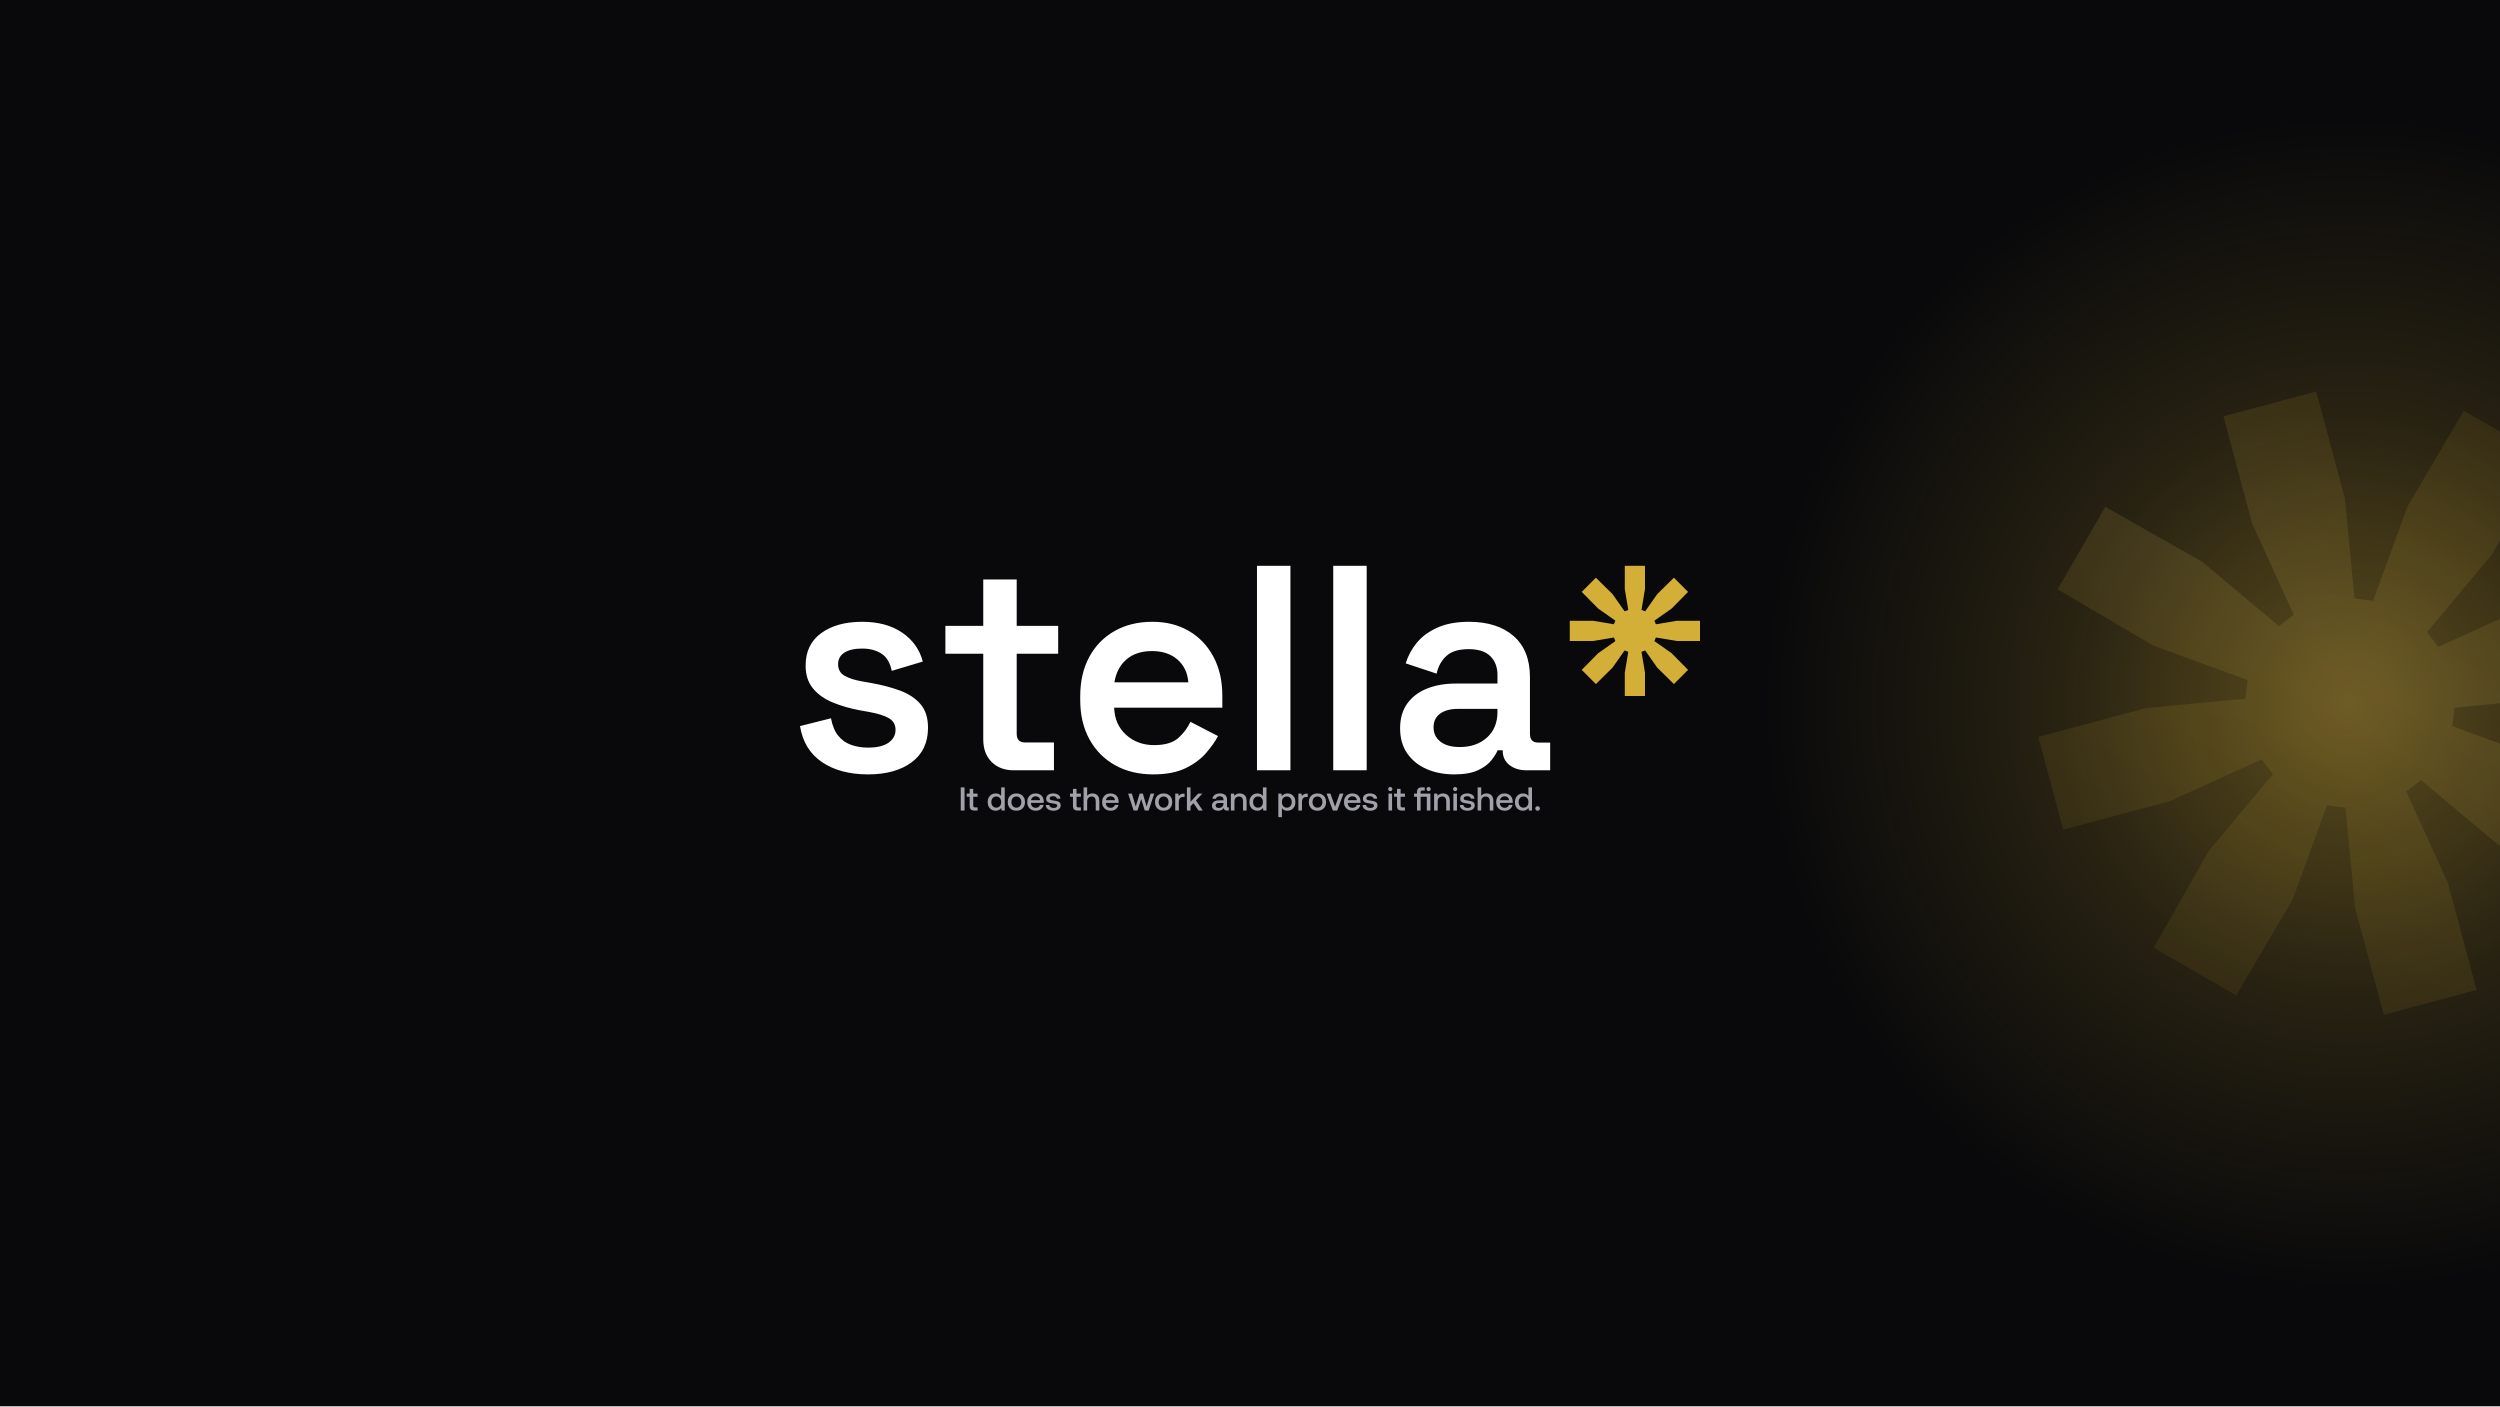
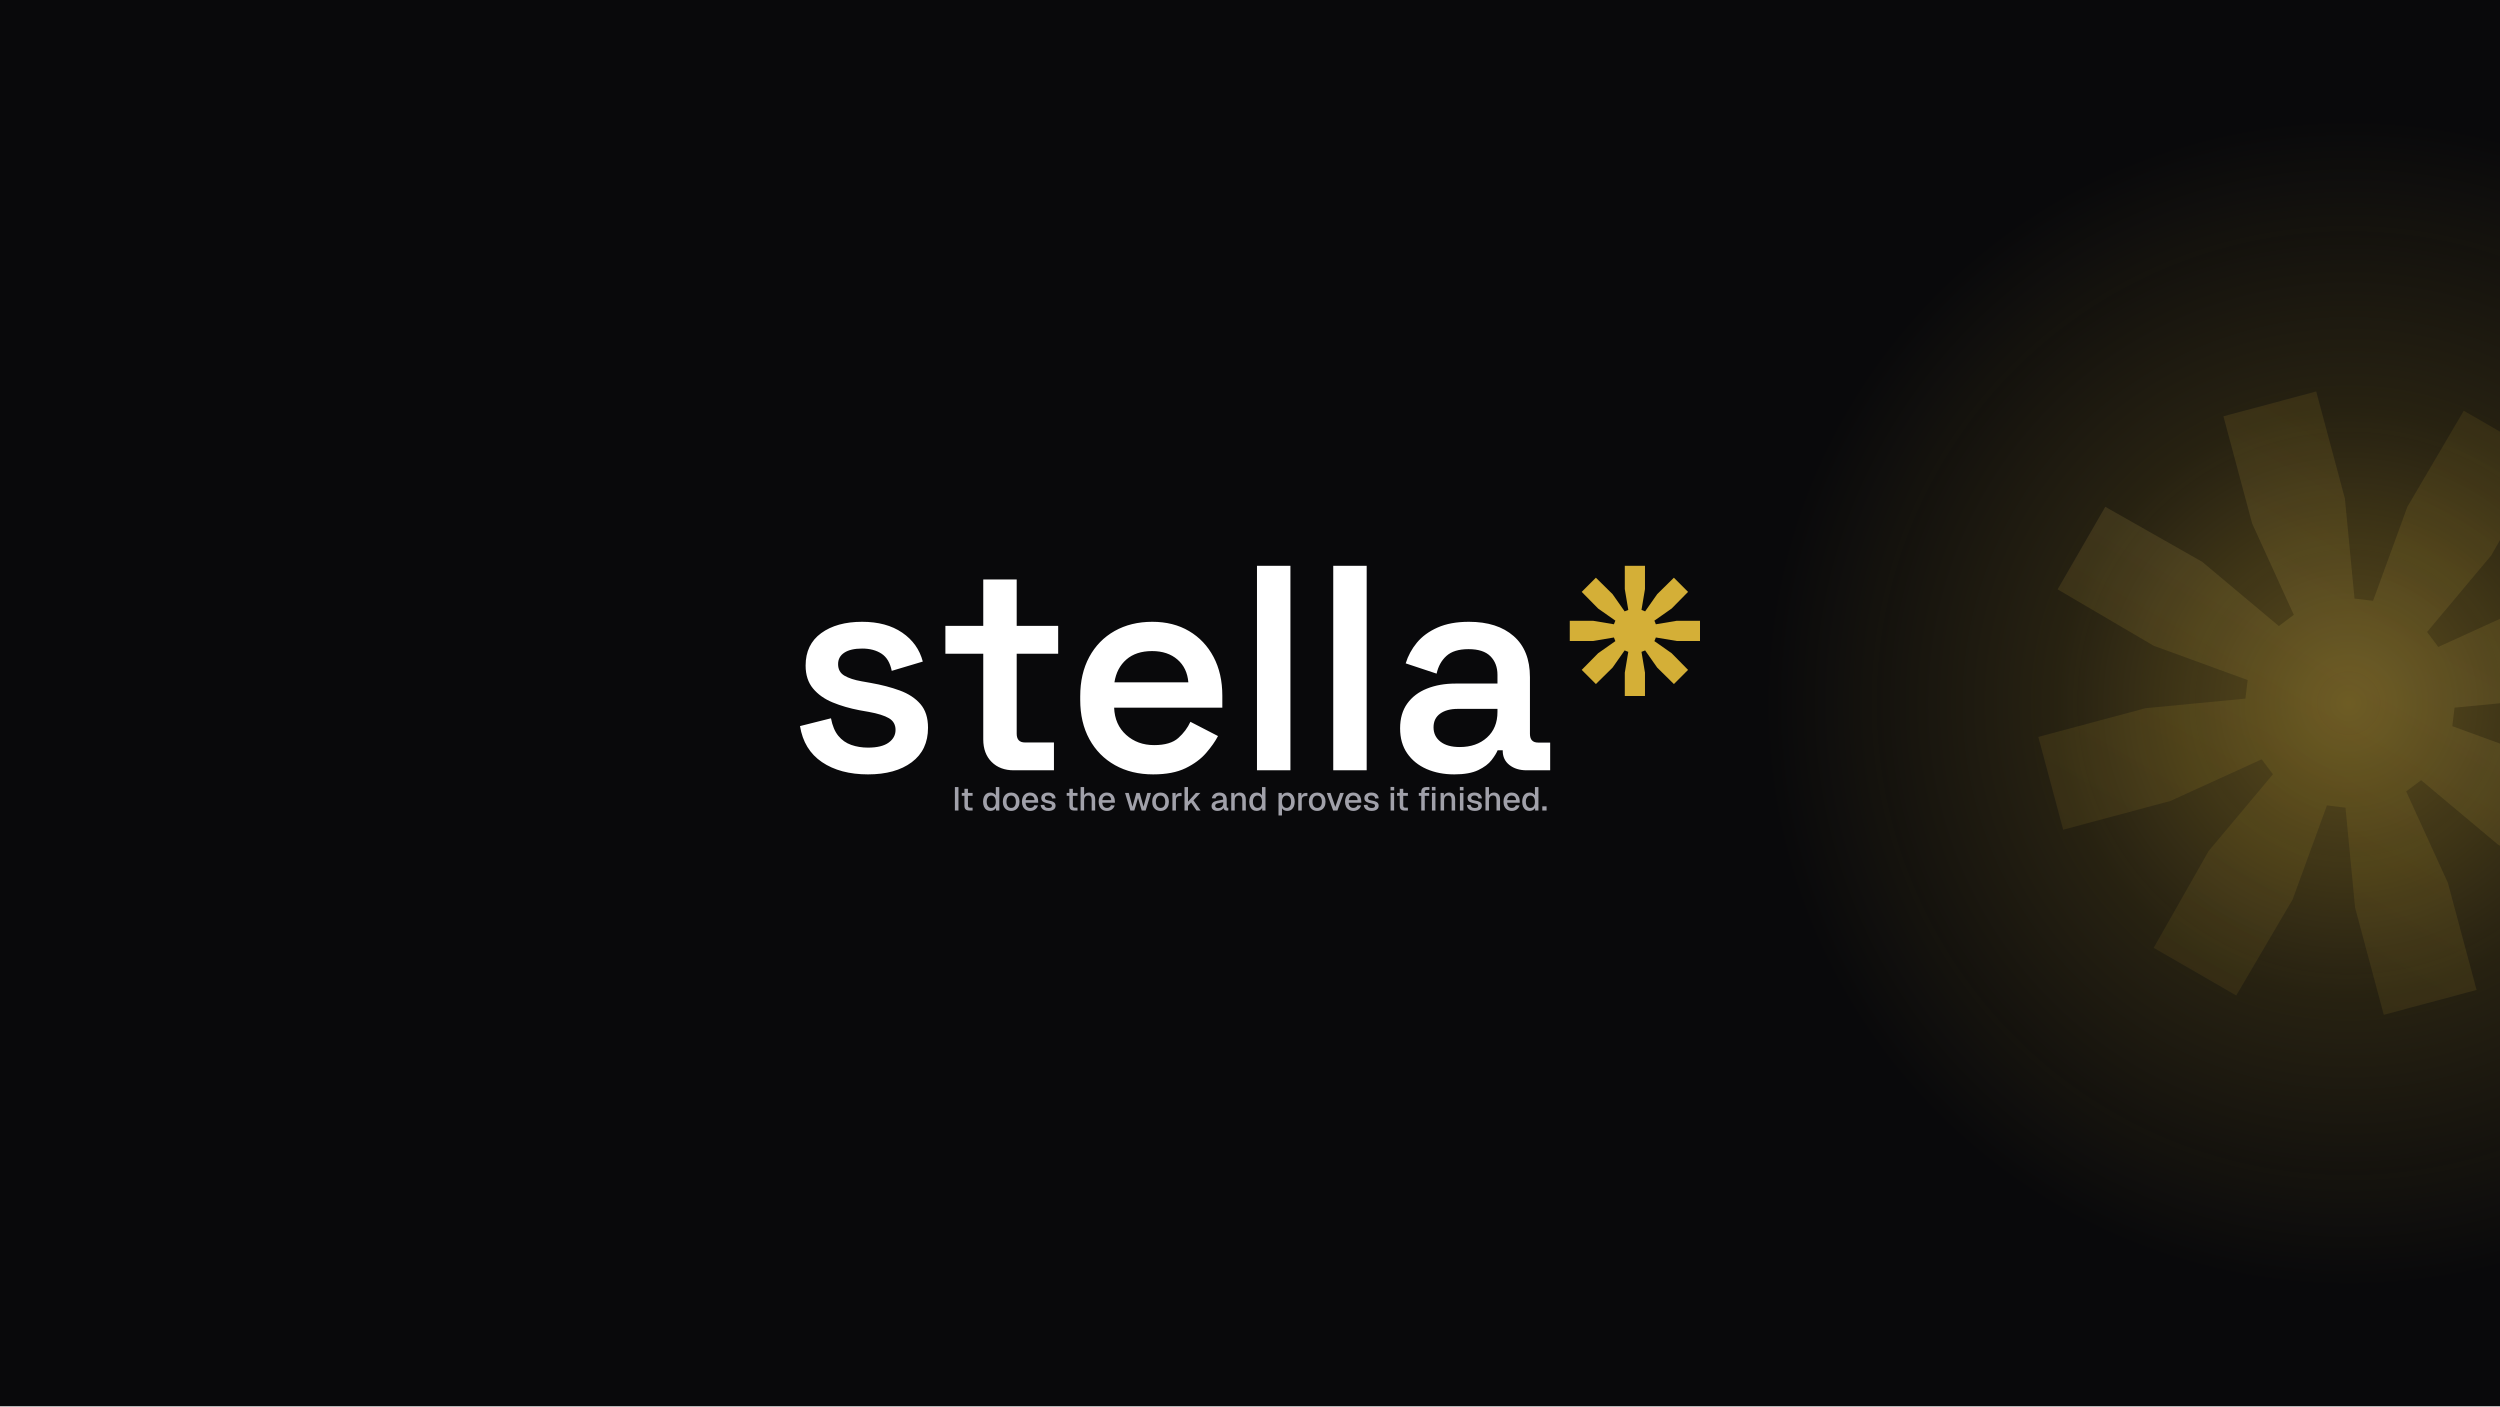
<svg xmlns="http://www.w3.org/2000/svg" width="2560" height="1440" viewBox="0 0 2560 1440">
  <defs>
-     <radialGradient id="g-s19">
+     <radialGradient id="g-s187">
      <stop offset="0" stop-color="#D4AF37" stop-opacity="0.42" />
      <stop offset="0.5" stop-color="#D4AF37" stop-opacity="0.147" />
      <stop offset="1" stop-color="#D4AF37" stop-opacity="0" />
    </radialGradient>
-     <linearGradient id="sheen-s20" x1="0" y1="1" x2="1" y2="0">
+     <linearGradient id="sheen-s188" x1="0" y1="1" x2="1" y2="0">
      <stop offset="0" stop-color="#8A7223" />
      <stop offset="0.38" stop-color="#D4AF37" />
      <stop offset="0.56" stop-color="#F1CE65" />
      <stop offset="0.74" stop-color="#D4AF37" />
      <stop offset="1" stop-color="#8A7223" />
    </linearGradient>
  </defs>
  <rect width="2560" height="1440" fill="#09090B" />
-   <circle cx="2406.4" cy="720.0" r="602.8" fill="url(#g-s19)" />
+   <circle cx="2406.4" cy="720.0" r="602.8" fill="url(#g-s187)" />
  <g opacity="0.12" transform="translate(2406.40,720.00) rotate(-15) scale(10.81295) translate(-35.225,62.820)">
-     <path class="mark" d="M5.885 -58.271V-67.369H16.385L25.772 -65.796L26.43 -67.438L18.669 -72.882L11.267 -80.393L17.652 -86.778L25.163 -79.376L30.607 -71.615L32.249 -72.273L30.676 -81.66V-92.16H39.774V-81.66L38.2 -72.273L39.843 -71.615L45.287 -79.376L52.798 -86.778L59.183 -80.393L51.781 -72.882L44.02 -67.438L44.678 -65.796L54.065 -67.369H64.565V-58.271H54.065L44.678 -59.845L44.02 -58.202L51.781 -52.758L59.183 -45.247L52.798 -38.862L45.287 -46.264L39.843 -54.025L38.2 -53.367L39.774 -43.98V-33.48H30.676V-43.98L32.249 -53.367L30.607 -54.025L25.163 -46.264L17.652 -38.862L11.267 -45.247L18.669 -52.758L26.43 -58.202L25.772 -59.845L16.385 -58.271Z" fill="url(#sheen-s20)" />
+     <path class="mark" d="M5.885 -58.271V-67.369H16.385L25.772 -65.796L26.43 -67.438L18.669 -72.882L11.267 -80.393L17.652 -86.778L25.163 -79.376L30.607 -71.615L32.249 -72.273L30.676 -81.66V-92.16H39.774V-81.66L38.2 -72.273L39.843 -71.615L45.287 -79.376L52.798 -86.778L59.183 -80.393L51.781 -72.882L44.02 -67.438L44.678 -65.796L54.065 -67.369H64.565V-58.271H54.065L44.678 -59.845L44.02 -58.202L51.781 -52.758L59.183 -45.247L52.798 -38.862L45.287 -46.264L39.843 -54.025L38.2 -53.367L39.774 -43.98V-33.48H30.676V-43.98L32.249 -53.367L30.607 -54.025L25.163 -46.264L17.652 -38.862L11.267 -45.247L18.669 -52.758L26.43 -58.202L25.772 -59.845L16.385 -58.271Z" fill="url(#sheen-s188)" />
  </g>
  <g transform="translate(819.20,579.35) scale(2.2725)">
    <path d="M30.646 94.003Q18.083 94.003 9.909 88.474Q1.735 82.944 0 72.237L13.959 68.725Q14.904 73.748 17.26 76.623Q19.617 79.498 23.096 80.721Q26.575 81.943 30.646 81.943Q36.808 81.943 39.93 79.695Q43.052 77.447 43.052 73.958Q43.052 70.447 40.085 68.697Q37.117 66.948 31.025 65.848L26.924 65.121Q20.216 63.85 14.693 61.569Q9.17 59.288 5.851 55.276Q2.531 51.264 2.531 44.974Q2.531 35.485 9.537 30.365Q16.543 25.245 27.99 25.245Q38.918 25.245 46.055 30.128Q53.193 35.011 55.339 43.164L41.34 47.35Q40.241 41.887 36.716 39.596Q33.191 37.305 27.99 37.305Q22.813 37.305 19.989 39.147Q17.165 40.988 17.165 44.322Q17.165 47.851 20.028 49.526Q22.892 51.201 27.783 52.06L31.884 52.788Q39.119 54.058 44.982 56.208Q50.846 58.357 54.266 62.315Q57.686 66.273 57.686 72.981Q57.686 83.043 50.351 88.523Q43.016 94.003 30.646 94.003Z M96.32 92.16Q90.1 92.16 86.337 88.386Q82.575 84.613 82.575 78.244V39.629H65.513V27.088H82.575V6.168H97.644V27.088H116.332V39.629H97.644V75.67Q97.644 79.62 101.376 79.62H114.43V92.16Z M159.134 94.003Q149.368 94.003 141.953 89.856Q134.537 85.709 130.401 78.15Q126.266 70.591 126.266 60.414V58.834Q126.266 48.634 130.347 41.087Q134.429 33.54 141.767 29.392Q149.105 25.245 158.755 25.245Q168.251 25.245 175.326 29.432Q182.401 33.619 186.351 41.097Q190.301 48.575 190.301 58.535V63.943H141.551Q141.838 71.579 146.957 76.195Q152.077 80.811 159.568 80.811Q166.892 80.811 170.471 77.599Q174.051 74.386 175.923 70.308L188.355 76.727Q186.489 80.311 183 84.349Q179.511 88.388 173.764 91.196Q168.018 94.003 159.134 94.003ZM141.683 52.535H174.992Q174.465 46.044 170.07 42.241Q165.674 38.437 158.647 38.437Q151.425 38.437 147.061 42.241Q142.697 46.044 141.683 52.535Z M205.918 92.16V0H220.987V92.16Z M240.281 92.16V0H255.349V92.16Z M294.803 94.003Q287.872 94.003 282.354 91.591Q276.835 89.178 273.621 84.539Q270.407 79.899 270.407 73.254Q270.407 66.586 273.621 62.101Q276.835 57.616 282.505 55.347Q288.174 53.078 295.409 53.078H314.282V49.138Q314.282 43.977 311.109 40.773Q307.936 37.568 301.225 37.568Q294.645 37.568 291.283 40.629Q287.921 43.691 286.861 48.605L272.925 43.977Q274.505 38.859 277.983 34.642Q281.46 30.426 287.284 27.836Q293.108 25.245 301.442 25.245Q314.206 25.245 321.561 31.673Q328.916 38.102 328.916 50.184V75.716Q328.916 79.666 332.602 79.666H338.03V92.16H327.431Q322.698 92.16 319.677 89.779Q316.655 87.397 316.655 83.401V83.132H314.361Q313.627 84.942 311.634 87.544Q309.641 90.146 305.622 92.074Q301.603 94.003 294.803 94.003ZM297.285 81.68Q304.816 81.68 309.549 77.404Q314.282 73.129 314.282 65.848V64.486H296.41Q291.41 64.486 288.443 66.633Q285.476 68.781 285.476 72.796Q285.476 76.812 288.574 79.246Q291.673 81.68 297.285 81.68Z" fill="#FFFFFF" />
    <path d="M346.864 33.889V24.791H357.364L366.751 26.364L367.409 24.722L359.648 19.278L352.245 11.767L358.631 5.381L366.142 12.784L371.586 20.545L373.228 19.887L371.655 10.5V0H380.753V10.5L379.179 19.887L380.822 20.545L386.266 12.784L393.777 5.381L400.162 11.767L392.76 19.278L384.998 24.722L385.657 26.364L395.044 24.791H405.544V33.889H395.044L385.657 32.315L384.998 33.958L392.76 39.402L400.162 46.913L393.777 53.298L386.266 45.896L380.822 38.135L379.179 38.793L380.753 48.18V58.68H371.655V48.18L373.228 38.793L371.586 38.135L366.142 45.896L358.631 53.298L352.245 46.913L359.648 39.402L367.409 33.958L366.751 32.315L357.364 33.889Z" fill="#D4AF37" />
  </g>
-   <path d="M983.807 829.98V806.292H987.698V829.98Z M997.645 829.98Q995.175 829.98 994.052 828.805Q992.929 827.629 992.929 825.264V815.865H989.924V812.663H992.929V807.804H996.593V812.663H1001.05V815.865H996.593V824.898Q996.593 825.918 997.013 826.348Q997.434 826.778 998.472 826.778H1001.05V829.98Z M1019.58 830.183Q1017.23 830.183 1015.37 829.127Q1013.51 828.07 1012.44 826.081Q1011.38 824.091 1011.38 821.312Q1011.38 818.643 1012.44 816.646Q1013.51 814.65 1015.37 813.555Q1017.22 812.46 1019.56 812.46Q1021.6 812.46 1023 813.192Q1024.39 813.923 1025.19 815.097V806.292H1028.85V829.98H1025.66L1025.25 827.352Q1024.4 828.507 1023.02 829.345Q1021.64 830.183 1019.58 830.183ZM1020.19 827.078Q1021.71 827.078 1022.84 826.349Q1023.98 825.62 1024.61 824.335Q1025.23 823.05 1025.23 821.37Q1025.23 819.641 1024.61 818.327Q1023.98 817.014 1022.84 816.289Q1021.71 815.565 1020.19 815.565Q1018.65 815.565 1017.51 816.289Q1016.37 817.014 1015.75 818.303Q1015.12 819.593 1015.12 821.321Q1015.12 823.026 1015.75 824.323Q1016.37 825.62 1017.51 826.349Q1018.65 827.078 1020.19 827.078Z M1040.75 830.183Q1038.13 830.183 1036.13 829.071Q1034.13 827.959 1033.02 825.958Q1031.92 823.956 1031.92 821.321Q1031.92 818.662 1033.02 816.673Q1034.13 814.684 1036.13 813.572Q1038.13 812.46 1040.75 812.46Q1043.4 812.46 1045.39 813.572Q1047.37 814.684 1048.48 816.673Q1049.59 818.662 1049.59 821.321Q1049.59 823.956 1048.48 825.958Q1047.37 827.959 1045.39 829.071Q1043.4 830.183 1040.75 830.183ZM1040.75 827.078Q1042.31 827.078 1043.45 826.332Q1044.59 825.586 1045.22 824.284Q1045.85 822.983 1045.85 821.321Q1045.85 819.626 1045.22 818.342Q1044.59 817.057 1043.45 816.311Q1042.31 815.565 1040.75 815.565Q1039.2 815.565 1038.06 816.311Q1036.91 817.057 1036.29 818.342Q1035.66 819.626 1035.66 821.321Q1035.66 822.983 1036.29 824.284Q1036.91 825.586 1038.06 826.332Q1039.2 827.078 1040.75 827.078Z M1060.76 830.183Q1058.05 830.183 1056.05 829.076Q1054.05 827.969 1052.97 825.985Q1051.88 824 1051.88 821.341Q1051.88 818.662 1052.95 816.673Q1054.02 814.684 1055.94 813.572Q1057.86 812.46 1060.4 812.46Q1062.92 812.46 1064.81 813.473Q1066.7 814.486 1067.76 816.369Q1068.81 818.252 1068.81 820.862Q1068.81 821.158 1068.81 821.468Q1068.81 821.778 1068.79 822.117H1055.71Q1055.71 822.151 1055.71 822.204Q1055.71 822.257 1055.71 822.324Q1055.71 823.773 1056.32 824.876Q1056.93 825.979 1058.03 826.592Q1059.14 827.205 1060.56 827.205Q1062.26 827.205 1063.43 826.406Q1064.6 825.607 1064.98 824.184H1068.64Q1068.33 825.87 1067.28 827.234Q1066.23 828.597 1064.56 829.39Q1062.9 830.183 1060.76 830.183ZM1055.8 819.411H1065.07Q1064.86 817.485 1063.62 816.44Q1062.38 815.395 1060.46 815.395Q1059.31 815.395 1058.31 815.88Q1057.31 816.365 1056.64 817.253Q1055.97 818.141 1055.8 819.411Z M1078.82 830.183Q1075.34 830.183 1073.16 828.641Q1070.99 827.098 1070.89 824.295H1074.5Q1074.59 825.622 1075.73 826.477Q1076.86 827.331 1078.84 827.331Q1080.01 827.331 1080.84 827.066Q1081.67 826.8 1082.13 826.269Q1082.59 825.738 1082.59 825Q1082.59 824.213 1082.09 823.795Q1081.6 823.378 1080.68 823.163Q1079.77 822.949 1078.51 822.813Q1076.49 822.576 1074.84 822.139Q1073.2 821.701 1072.23 820.7Q1071.25 819.699 1071.25 817.862Q1071.25 816.203 1072.16 814.999Q1073.06 813.795 1074.67 813.127Q1076.28 812.46 1078.34 812.46Q1081.54 812.46 1083.61 813.865Q1085.68 815.269 1085.86 817.865H1082.26Q1082.13 816.74 1081.11 816.026Q1080.08 815.312 1078.36 815.312Q1076.71 815.312 1075.77 815.867Q1074.84 816.422 1074.84 817.484Q1074.84 818.295 1075.33 818.729Q1075.83 819.163 1076.74 819.364Q1077.65 819.564 1078.9 819.724Q1080.92 819.961 1082.58 820.405Q1084.23 820.85 1085.2 821.863Q1086.17 822.876 1086.17 824.776Q1086.17 826.425 1085.21 827.649Q1084.24 828.872 1082.59 829.528Q1080.93 830.183 1078.82 830.183Z M1103.43 829.98Q1100.96 829.98 1099.84 828.805Q1098.71 827.629 1098.71 825.264V815.865H1095.71V812.663H1098.71V807.804H1102.38V812.663H1106.83V815.865H1102.38V824.898Q1102.38 825.918 1102.8 826.348Q1103.22 826.778 1104.26 826.778H1106.83V829.98Z M1109.59 829.98V806.292H1113.25V814.842Q1114.05 813.88 1115.36 813.17Q1116.67 812.46 1118.7 812.46Q1120.66 812.46 1122.24 813.229Q1123.81 813.997 1124.75 815.716Q1125.7 817.434 1125.7 820.35V829.98H1122.03V820.636Q1122.03 818.173 1120.99 816.893Q1119.94 815.613 1117.9 815.613Q1116.38 815.613 1115.35 816.239Q1114.31 816.864 1113.78 818.04Q1113.25 819.216 1113.25 820.877V829.98Z M1137.44 830.183Q1134.73 830.183 1132.73 829.076Q1130.74 827.969 1129.65 825.985Q1128.56 824 1128.56 821.341Q1128.56 818.662 1129.63 816.673Q1130.7 814.684 1132.62 813.572Q1134.54 812.46 1137.09 812.46Q1139.6 812.46 1141.49 813.473Q1143.38 814.486 1144.44 816.369Q1145.49 818.252 1145.49 820.862Q1145.49 821.158 1145.49 821.468Q1145.49 821.778 1145.47 822.117H1132.39Q1132.39 822.151 1132.39 822.204Q1132.39 822.257 1132.39 822.324Q1132.39 823.773 1133 824.876Q1133.61 825.979 1134.71 826.592Q1135.82 827.205 1137.25 827.205Q1138.95 827.205 1140.11 826.406Q1141.28 825.607 1141.66 824.184H1145.32Q1145.01 825.87 1143.96 827.234Q1142.91 828.597 1141.25 829.39Q1139.58 830.183 1137.44 830.183ZM1132.48 819.411H1141.75Q1141.54 817.485 1140.3 816.44Q1139.06 815.395 1137.14 815.395Q1135.99 815.395 1134.99 815.88Q1133.99 816.365 1133.32 817.253Q1132.65 818.141 1132.48 819.411Z M1160.84 829.98 1155.21 812.663H1159.06L1163.01 825.915L1166.99 812.663H1170.32L1174.12 825.925L1178.21 812.663H1181.94L1176.2 829.98H1172.25L1168.59 818.19L1164.79 829.98Z M1191.54 830.183Q1188.92 830.183 1186.92 829.071Q1184.92 827.959 1183.82 825.958Q1182.71 823.956 1182.71 821.321Q1182.71 818.662 1183.82 816.673Q1184.92 814.684 1186.92 813.572Q1188.92 812.46 1191.54 812.46Q1194.19 812.46 1196.18 813.572Q1198.16 814.684 1199.27 816.673Q1200.38 818.662 1200.38 821.321Q1200.38 823.956 1199.27 825.958Q1198.16 827.959 1196.18 829.071Q1194.19 830.183 1191.54 830.183ZM1191.54 827.078Q1193.1 827.078 1194.24 826.332Q1195.38 825.586 1196.01 824.284Q1196.64 822.983 1196.64 821.321Q1196.64 819.626 1196.01 818.342Q1195.38 817.057 1194.24 816.311Q1193.1 815.565 1191.54 815.565Q1189.99 815.565 1188.85 816.311Q1187.71 817.057 1187.08 818.342Q1186.45 819.626 1186.45 821.321Q1186.45 822.983 1187.08 824.284Q1187.71 825.586 1188.85 826.332Q1189.99 827.078 1191.54 827.078Z M1203.43 829.98V812.663H1206.62L1207.02 815.259Q1207.67 814.209 1208.82 813.436Q1209.96 812.663 1212.15 812.663H1213.01V816.083H1211.39Q1209.77 816.083 1208.82 816.824Q1207.87 817.565 1207.48 818.753Q1207.09 819.941 1207.09 821.299V829.98Z M1215.41 829.98V806.292H1219.07V821.033L1226.91 812.663H1231.2L1224.68 819.666L1231.61 829.98H1227.3L1222.14 822.395L1219.07 825.582V829.98Z M1247.48 830.183Q1245.59 830.183 1244.14 829.584Q1242.69 828.984 1241.87 827.846Q1241.06 826.707 1241.06 825.112Q1241.06 822.428 1242.95 820.991Q1244.85 819.555 1248.46 819.555H1252.82V818.517Q1252.82 817.002 1251.83 816.191Q1250.84 815.38 1249.03 815.38Q1247.36 815.38 1246.36 816.072Q1245.36 816.765 1245.14 817.928H1241.54Q1241.73 816.236 1242.72 815.016Q1243.71 813.795 1245.36 813.127Q1247.02 812.46 1249.19 812.46Q1252.66 812.46 1254.56 814.067Q1256.46 815.675 1256.46 818.735V825.666Q1256.46 826.333 1256.73 826.56Q1256.99 826.788 1257.56 826.788H1258.3V829.98H1256.37Q1254.66 829.98 1253.93 829.25Q1253.21 828.52 1253.21 827.345V827.258Q1252.66 828.104 1251.87 828.769Q1251.08 829.434 1250 829.809Q1248.91 830.183 1247.48 830.183ZM1247.98 827.336Q1249.51 827.336 1250.59 826.768Q1251.67 826.201 1252.24 825.199Q1252.82 824.197 1252.82 822.883V822.261H1248.28Q1246.58 822.261 1245.67 822.896Q1244.76 823.532 1244.76 824.845Q1244.76 826.013 1245.63 826.674Q1246.5 827.336 1247.98 827.336Z M1260.42 829.98V812.663H1263.61L1264 814.93Q1264.81 813.929 1266.13 813.194Q1267.46 812.46 1269.55 812.46Q1271.48 812.46 1273.06 813.224Q1274.64 813.987 1275.58 815.706Q1276.52 817.425 1276.52 820.35V829.98H1272.86V820.617Q1272.86 818.134 1271.8 816.874Q1270.75 815.613 1268.73 815.613Q1267.21 815.613 1266.17 816.229Q1265.14 816.844 1264.61 818.015Q1264.08 819.186 1264.08 820.858V829.98Z M1287.59 830.183Q1285.24 830.183 1283.38 829.127Q1281.53 828.07 1280.46 826.081Q1279.39 824.091 1279.39 821.312Q1279.39 818.643 1280.46 816.646Q1281.53 814.65 1283.38 813.555Q1285.23 812.46 1287.57 812.46Q1289.62 812.46 1291.01 813.192Q1292.4 813.923 1293.2 815.097V806.292H1296.87V829.98H1293.67L1293.26 827.352Q1292.41 828.507 1291.03 829.345Q1289.66 830.183 1287.59 830.183ZM1288.2 827.078Q1289.72 827.078 1290.86 826.349Q1291.99 825.62 1292.62 824.335Q1293.25 823.05 1293.25 821.37Q1293.25 819.641 1292.62 818.327Q1291.99 817.014 1290.86 816.289Q1289.72 815.565 1288.2 815.565Q1286.66 815.565 1285.53 816.289Q1284.39 817.014 1283.76 818.303Q1283.13 819.593 1283.13 821.321Q1283.13 823.026 1283.76 824.323Q1284.39 825.62 1285.53 826.349Q1286.66 827.078 1288.2 827.078Z M1309.01 836.748V812.663H1312.2L1312.6 815.272Q1313.47 814.117 1314.86 813.288Q1316.24 812.46 1318.28 812.46Q1320.67 812.46 1322.51 813.516Q1324.35 814.573 1325.42 816.562Q1326.49 818.552 1326.49 821.331Q1326.49 824 1325.42 825.985Q1324.35 827.969 1322.51 829.076Q1320.68 830.183 1318.3 830.183Q1316.28 830.183 1314.88 829.442Q1313.47 828.7 1312.67 827.526V836.748ZM1317.68 827.078Q1319.22 827.078 1320.35 826.349Q1321.49 825.62 1322.12 824.323Q1322.74 823.026 1322.74 821.321Q1322.74 819.593 1322.12 818.303Q1321.49 817.014 1320.35 816.289Q1319.22 815.565 1317.68 815.565Q1316.16 815.565 1315.02 816.289Q1313.88 817.014 1313.26 818.291Q1312.63 819.568 1312.63 821.273Q1312.63 823.002 1313.26 824.311Q1313.88 825.62 1315.02 826.349Q1316.16 827.078 1317.68 827.078Z M1329.55 829.98V812.663H1332.74L1333.15 815.259Q1333.79 814.209 1334.94 813.436Q1336.09 812.663 1338.27 812.663H1339.14V816.083H1337.51Q1335.9 816.083 1334.94 816.824Q1333.99 817.565 1333.6 818.753Q1333.21 819.941 1333.21 821.299V829.98Z M1349.07 830.183Q1346.45 830.183 1344.45 829.071Q1342.45 827.959 1341.34 825.958Q1340.23 823.956 1340.23 821.321Q1340.23 818.662 1341.34 816.673Q1342.45 814.684 1344.45 813.572Q1346.45 812.46 1349.07 812.46Q1351.71 812.46 1353.7 813.572Q1355.69 814.684 1356.8 816.673Q1357.9 818.662 1357.9 821.321Q1357.9 823.956 1356.8 825.958Q1355.69 827.959 1353.7 829.071Q1351.71 830.183 1349.07 830.183ZM1349.07 827.078Q1350.63 827.078 1351.77 826.332Q1352.91 825.586 1353.54 824.284Q1354.16 822.983 1354.16 821.321Q1354.16 819.626 1353.54 818.342Q1352.91 817.057 1351.77 816.311Q1350.63 815.565 1349.07 815.565Q1347.52 815.565 1346.37 816.311Q1345.23 817.057 1344.6 818.342Q1343.97 819.626 1343.97 821.321Q1343.97 822.983 1344.6 824.284Q1345.23 825.586 1346.37 826.332Q1347.52 827.078 1349.07 827.078Z M1364.83 829.98 1358.44 812.663H1362.37L1367.13 826.071L1371.85 812.663H1375.69L1369.31 829.98Z M1385.11 830.183Q1382.41 830.183 1380.41 829.076Q1378.41 827.969 1377.33 825.985Q1376.24 824 1376.24 821.341Q1376.24 818.662 1377.31 816.673Q1378.37 814.684 1380.29 813.572Q1382.22 812.46 1384.76 812.46Q1387.28 812.46 1389.17 813.473Q1391.06 814.486 1392.11 816.369Q1393.17 818.252 1393.17 820.862Q1393.17 821.158 1393.17 821.468Q1393.17 821.778 1393.15 822.117H1380.07Q1380.07 822.151 1380.07 822.204Q1380.07 822.257 1380.07 822.324Q1380.07 823.773 1380.68 824.876Q1381.28 825.979 1382.39 826.592Q1383.49 827.205 1384.92 827.205Q1386.62 827.205 1387.79 826.406Q1388.96 825.607 1389.34 824.184H1393Q1392.69 825.87 1391.64 827.234Q1390.58 828.597 1388.92 829.39Q1387.26 830.183 1385.11 830.183ZM1380.16 819.411H1389.43Q1389.21 817.485 1387.97 816.44Q1386.74 815.395 1384.81 815.395Q1383.67 815.395 1382.67 815.88Q1381.67 816.365 1381 817.253Q1380.33 818.141 1380.16 819.411Z M1403.17 830.183Q1399.7 830.183 1397.52 828.641Q1395.34 827.098 1395.25 824.295H1398.85Q1398.95 825.622 1400.08 826.477Q1401.21 827.331 1403.19 827.331Q1404.36 827.331 1405.19 827.066Q1406.02 826.8 1406.48 826.269Q1406.94 825.738 1406.94 825Q1406.94 824.213 1406.45 823.795Q1405.95 823.378 1405.04 823.163Q1404.13 822.949 1402.87 822.813Q1400.85 822.576 1399.2 822.139Q1397.55 821.701 1396.58 820.7Q1395.61 819.699 1395.61 817.862Q1395.61 816.203 1396.51 814.999Q1397.42 813.795 1399.03 813.127Q1400.64 812.46 1402.7 812.46Q1405.9 812.46 1407.97 813.865Q1410.03 815.269 1410.22 817.865H1406.61Q1406.49 816.74 1405.46 816.026Q1404.44 815.312 1402.72 815.312Q1401.06 815.312 1400.13 815.867Q1399.2 816.422 1399.2 817.484Q1399.2 818.295 1399.69 818.729Q1400.19 819.163 1401.1 819.364Q1402.01 819.564 1403.26 819.724Q1405.28 819.961 1406.93 820.405Q1408.58 820.85 1409.56 821.863Q1410.53 822.876 1410.53 824.776Q1410.53 826.425 1409.56 827.649Q1408.6 828.872 1406.94 829.528Q1405.29 830.183 1403.17 830.183Z M1421.8 829.98V812.663H1425.46V829.98ZM1423.63 810.119Q1422.72 810.119 1422.1 809.508Q1421.48 808.896 1421.48 807.998Q1421.48 807.073 1422.1 806.475Q1422.72 805.877 1423.63 805.877Q1424.54 805.877 1425.15 806.475Q1425.77 807.073 1425.77 807.998Q1425.77 808.896 1425.15 809.508Q1424.53 810.119 1423.63 810.119Z M1435.26 829.98Q1432.79 829.98 1431.67 828.805Q1430.55 827.629 1430.55 825.264V815.865H1427.54V812.663H1430.55V807.804H1434.21V812.663H1438.67V815.865H1434.21V824.898Q1434.21 825.918 1434.63 826.348Q1435.05 826.778 1436.09 826.778H1438.67V829.98Z M1451.02 829.98V815.865H1448.02V812.663H1451.02V811.017Q1451.02 808.667 1452.19 807.48Q1453.35 806.292 1455.85 806.292H1458.92V809.494H1456.34Q1455.43 809.494 1455.04 809.907Q1454.65 810.32 1454.65 811.184V812.663H1462.24V815.865H1454.69V829.98ZM1461.06 829.98V812.663H1464.73V829.98ZM1462.89 810.119Q1461.99 810.119 1461.37 809.508Q1460.75 808.896 1460.75 807.998Q1460.75 807.073 1461.37 806.475Q1461.99 805.877 1462.89 805.877Q1463.8 805.877 1464.41 806.475Q1465.03 807.073 1465.03 807.998Q1465.03 808.896 1464.41 809.508Q1463.8 810.119 1462.89 810.119Z M1468.53 829.98V812.663H1471.72L1472.12 814.93Q1472.92 813.929 1474.25 813.194Q1475.58 812.46 1477.66 812.46Q1479.6 812.46 1481.18 813.224Q1482.76 813.987 1483.7 815.706Q1484.64 817.425 1484.64 820.35V829.98H1480.97V820.617Q1480.97 818.134 1479.92 816.874Q1478.86 815.613 1476.84 815.613Q1475.32 815.613 1474.29 816.229Q1473.25 816.844 1472.72 818.015Q1472.19 819.186 1472.19 820.858V829.98Z M1488.26 829.98V812.663H1491.92V829.98ZM1490.09 810.119Q1489.19 810.119 1488.57 809.508Q1487.95 808.896 1487.95 807.998Q1487.95 807.073 1488.56 806.475Q1489.18 805.877 1490.09 805.877Q1491 805.877 1491.61 806.475Q1492.23 807.073 1492.23 807.998Q1492.23 808.896 1491.61 809.508Q1490.99 810.119 1490.09 810.119Z M1502.8 830.183Q1499.32 830.183 1497.15 828.641Q1494.97 827.098 1494.87 824.295H1498.48Q1498.57 825.622 1499.71 826.477Q1500.84 827.331 1502.82 827.331Q1503.99 827.331 1504.82 827.066Q1505.65 826.8 1506.11 826.269Q1506.57 825.738 1506.57 825Q1506.57 824.213 1506.07 823.795Q1505.58 823.378 1504.67 823.163Q1503.76 822.949 1502.49 822.813Q1500.47 822.576 1498.83 822.139Q1497.18 821.701 1496.21 820.7Q1495.24 819.699 1495.24 817.862Q1495.24 816.203 1496.14 814.999Q1497.04 813.795 1498.65 813.127Q1500.26 812.46 1502.33 812.46Q1505.52 812.46 1507.59 813.865Q1509.66 815.269 1509.84 817.865H1506.24Q1506.11 816.74 1505.09 816.026Q1504.07 815.312 1502.35 815.312Q1500.69 815.312 1499.76 815.867Q1498.82 816.422 1498.82 817.484Q1498.82 818.295 1499.32 818.729Q1499.81 819.163 1500.72 819.364Q1501.63 819.564 1502.88 819.724Q1504.91 819.961 1506.56 820.405Q1508.21 820.85 1509.18 821.863Q1510.15 822.876 1510.15 824.776Q1510.15 826.425 1509.19 827.649Q1508.22 828.872 1506.57 829.528Q1504.91 830.183 1502.8 830.183Z M1513.1 829.98V806.292H1516.76V814.842Q1517.56 813.88 1518.87 813.17Q1520.17 812.46 1522.21 812.46Q1524.17 812.46 1525.74 813.229Q1527.32 813.997 1528.26 815.716Q1529.2 817.434 1529.2 820.35V829.98H1525.54V820.636Q1525.54 818.173 1524.49 816.893Q1523.45 815.613 1521.41 815.613Q1519.89 815.613 1518.86 816.239Q1517.82 816.864 1517.29 818.04Q1516.76 819.216 1516.76 820.877V829.98Z M1540.95 830.183Q1538.24 830.183 1536.24 829.076Q1534.24 827.969 1533.16 825.985Q1532.07 824 1532.07 821.341Q1532.07 818.662 1533.14 816.673Q1534.21 814.684 1536.13 813.572Q1538.05 812.46 1540.59 812.46Q1543.11 812.46 1545 813.473Q1546.89 814.486 1547.94 816.369Q1549 818.252 1549 820.862Q1549 821.158 1549 821.468Q1549 821.778 1548.98 822.117H1535.9Q1535.9 822.151 1535.9 822.204Q1535.9 822.257 1535.9 822.324Q1535.9 823.773 1536.51 824.876Q1537.12 825.979 1538.22 826.592Q1539.32 827.205 1540.75 827.205Q1542.45 827.205 1543.62 826.406Q1544.79 825.607 1545.17 824.184H1548.83Q1548.52 825.87 1547.47 827.234Q1546.42 828.597 1544.75 829.39Q1543.09 830.183 1540.95 830.183ZM1535.99 819.411H1545.26Q1545.05 817.485 1543.81 816.44Q1542.57 815.395 1540.65 815.395Q1539.5 815.395 1538.5 815.88Q1537.5 816.365 1536.83 817.253Q1536.16 818.141 1535.99 819.411Z M1559.5 830.183Q1557.15 830.183 1555.29 829.127Q1553.43 828.07 1552.36 826.081Q1551.29 824.091 1551.29 821.312Q1551.29 818.643 1552.36 816.646Q1553.43 814.65 1555.28 813.555Q1557.14 812.46 1559.48 812.46Q1561.52 812.46 1562.91 813.192Q1564.31 813.923 1565.11 815.097V806.292H1568.77V829.98H1565.58L1565.16 827.352Q1564.32 828.507 1562.94 829.345Q1561.56 830.183 1559.5 830.183ZM1560.11 827.078Q1561.63 827.078 1562.76 826.349Q1563.89 825.62 1564.52 824.335Q1565.15 823.05 1565.15 821.37Q1565.15 819.641 1564.52 818.327Q1563.89 817.014 1562.76 816.289Q1561.63 815.565 1560.11 815.565Q1558.57 815.565 1557.43 816.289Q1556.29 817.014 1555.66 818.303Q1555.04 819.593 1555.04 821.321Q1555.04 823.026 1555.66 824.323Q1556.29 825.62 1557.43 826.349Q1558.57 827.078 1560.11 827.078Z M1574.48 830.183Q1573.46 830.183 1572.8 829.536Q1572.13 828.89 1572.13 827.878Q1572.13 826.842 1572.8 826.207Q1573.46 825.572 1574.48 825.572Q1575.51 825.572 1576.17 826.207Q1576.83 826.842 1576.83 827.878Q1576.83 828.89 1576.17 829.536Q1575.51 830.183 1574.48 830.183Z" fill="#A1A1AA" />
+   <path d="M977.809 829.98V805.954H981.464V829.98Z M992.59 829.98Q990.025 829.98 988.807 828.799Q987.589 827.618 987.589 825.093V807.761H991.176V824.85Q991.176 826.095 991.72 826.572Q992.265 827.049 993.389 827.049H995.947V829.98ZM984.854 814.908V811.977H995.947V814.908Z M1014.19 830.386Q1011.87 830.386 1010.18 829.232Q1008.48 828.078 1007.57 825.97Q1006.66 823.862 1006.66 820.979Q1006.66 818.095 1007.57 815.987Q1008.49 813.879 1010.19 812.725Q1011.89 811.571 1014.19 811.571Q1016.03 811.571 1017.5 812.343Q1018.96 813.114 1019.7 814.508V805.954H1023.28V829.98H1019.95L1019.84 827.286Q1019.1 828.741 1017.59 829.564Q1016.09 830.386 1014.19 830.386ZM1015.13 827.28Q1016.6 827.28 1017.62 826.528Q1018.63 825.777 1019.16 824.359Q1019.7 822.941 1019.7 820.979Q1019.7 818.962 1019.16 817.557Q1018.63 816.153 1017.62 815.415Q1016.6 814.678 1015.13 814.678Q1012.96 814.678 1011.68 816.359Q1010.39 818.041 1010.39 820.979Q1010.39 823.875 1011.68 825.577Q1012.97 827.28 1015.13 827.28Z M1035.45 830.386Q1032.88 830.386 1030.95 829.229Q1029.02 828.071 1027.96 825.95Q1026.9 823.828 1026.9 820.979Q1026.9 818.102 1027.96 815.997Q1029.02 813.892 1030.95 812.732Q1032.88 811.571 1035.45 811.571Q1038.02 811.571 1039.94 812.732Q1041.86 813.892 1042.92 815.997Q1043.98 818.102 1043.98 820.979Q1043.98 823.828 1042.92 825.95Q1041.86 828.071 1039.94 829.229Q1038.02 830.386 1035.45 830.386ZM1035.45 827.28Q1037.73 827.28 1038.99 825.608Q1040.25 823.936 1040.25 820.979Q1040.25 818.028 1038.99 816.353Q1037.73 814.678 1035.45 814.678Q1033.17 814.678 1031.9 816.353Q1030.63 818.028 1030.63 820.979Q1030.63 823.936 1031.9 825.608Q1033.17 827.28 1035.45 827.28Z M1054.99 830.386Q1052.37 830.386 1050.46 829.229Q1048.54 828.071 1047.5 825.95Q1046.46 823.828 1046.46 820.979Q1046.46 818.129 1047.5 816.024Q1048.54 813.92 1050.43 812.745Q1052.32 811.571 1054.88 811.571Q1057.34 811.571 1059.2 812.698Q1061.07 813.825 1062.1 815.957Q1063.13 818.089 1063.13 821.114V822.021H1050.19Q1050.34 824.654 1051.61 825.977Q1052.88 827.3 1055.02 827.3Q1056.62 827.3 1057.67 826.562Q1058.71 825.824 1059.13 824.552L1062.86 824.809Q1062.14 827.32 1060.06 828.853Q1057.98 830.386 1054.99 830.386ZM1050.19 819.314H1059.32Q1059.15 816.911 1057.95 815.771Q1056.74 814.63 1054.88 814.63Q1052.98 814.63 1051.75 815.821Q1050.51 817.013 1050.19 819.314Z M1073.68 830.386Q1071.07 830.386 1069.32 829.604Q1067.58 828.823 1066.66 827.449Q1065.75 826.075 1065.61 824.308L1069.31 824.112Q1069.57 825.628 1070.55 826.505Q1071.54 827.381 1073.69 827.381Q1075.36 827.381 1076.27 826.836Q1077.17 826.291 1077.17 825.107Q1077.17 824.444 1076.87 824.004Q1076.56 823.564 1075.67 823.232Q1074.78 822.901 1073.06 822.589Q1070.44 822.109 1068.96 821.405Q1067.47 820.701 1066.87 819.669Q1066.27 818.637 1066.27 817.161Q1066.27 814.691 1068.13 813.131Q1069.99 811.571 1073.49 811.571Q1075.99 811.571 1077.57 812.397Q1079.16 813.222 1079.98 814.573Q1080.8 815.923 1080.95 817.486L1077.27 817.689Q1077.22 816.843 1076.81 816.133Q1076.4 815.422 1075.59 814.999Q1074.77 814.576 1073.43 814.576Q1071.69 814.576 1070.85 815.256Q1070 815.936 1070 817.013Q1070 817.818 1070.33 818.332Q1070.67 818.847 1071.51 819.171Q1072.34 819.496 1073.79 819.74Q1076.51 820.166 1078.06 820.857Q1079.62 821.547 1080.26 822.579Q1080.9 823.611 1080.9 825.08Q1080.9 827.611 1078.91 828.999Q1076.91 830.386 1073.68 830.386Z M1100.03 829.98Q1097.47 829.98 1096.25 828.799Q1095.03 827.618 1095.03 825.093V807.761H1098.62V824.85Q1098.62 826.095 1099.16 826.572Q1099.71 827.049 1100.83 827.049H1103.39V829.98ZM1092.3 814.908V811.977H1103.39V814.908Z M1106.54 829.98V805.954H1110.13V816.024L1109.68 815.984Q1109.99 814.461 1110.8 813.49Q1111.61 812.519 1112.8 812.045Q1113.99 811.571 1115.41 811.571Q1117.37 811.571 1118.72 812.437Q1120.07 813.304 1120.76 814.85Q1121.45 816.397 1121.45 818.4V829.98H1117.87V819.341Q1117.87 816.931 1117.03 815.757Q1116.2 814.583 1114.45 814.583Q1112.49 814.583 1111.31 815.815Q1110.13 817.046 1110.13 819.408V829.98Z M1133.53 830.386Q1130.91 830.386 1129 829.229Q1127.08 828.071 1126.04 825.95Q1125 823.828 1125 820.979Q1125 818.129 1126.04 816.024Q1127.08 813.92 1128.97 812.745Q1130.86 811.571 1133.43 811.571Q1135.88 811.571 1137.75 812.698Q1139.61 813.825 1140.64 815.957Q1141.67 818.089 1141.67 821.114V822.021H1128.74Q1128.88 824.654 1130.15 825.977Q1131.42 827.3 1133.56 827.3Q1135.16 827.3 1136.21 826.562Q1137.26 825.824 1137.67 824.552L1141.4 824.809Q1140.69 827.32 1138.6 828.853Q1136.52 830.386 1133.53 830.386ZM1128.74 819.314H1137.87Q1137.7 816.911 1136.49 815.771Q1135.29 814.63 1133.43 814.63Q1131.52 814.63 1130.29 815.821Q1129.05 817.013 1128.74 819.314Z M1157.53 829.98 1152.04 811.977H1155.81L1159.66 826.041L1163.61 811.977H1167.02L1170.98 826.041L1174.85 811.977H1178.63L1173.13 829.98H1169.1L1165.32 817.107L1161.54 829.98Z M1188.41 830.386Q1185.84 830.386 1183.9 829.229Q1181.97 828.071 1180.91 825.95Q1179.85 823.828 1179.85 820.979Q1179.85 818.102 1180.91 815.997Q1181.97 813.892 1183.9 812.732Q1185.84 811.571 1188.41 811.571Q1190.98 811.571 1192.9 812.732Q1194.82 813.892 1195.88 815.997Q1196.94 818.102 1196.94 820.979Q1196.94 823.828 1195.88 825.95Q1194.82 828.071 1192.9 829.229Q1190.98 830.386 1188.41 830.386ZM1188.41 827.28Q1190.69 827.28 1191.95 825.608Q1193.21 823.936 1193.21 820.979Q1193.21 818.028 1191.95 816.353Q1190.69 814.678 1188.41 814.678Q1186.13 814.678 1184.86 816.353Q1183.58 818.028 1183.58 820.979Q1183.58 823.936 1184.86 825.608Q1186.13 827.28 1188.41 827.28Z M1200.55 829.98V811.977H1203.83L1203.98 816.755L1203.66 816.661Q1204.04 814.211 1205.17 813.094Q1206.3 811.977 1208.22 811.977H1209.94V815.185H1208.23Q1206.86 815.185 1205.95 815.635Q1205.05 816.085 1204.59 816.999Q1204.14 817.913 1204.14 819.361V829.98Z M1212.94 829.98V805.954H1216.52V820.884L1224.59 811.977H1229.15L1222.09 819.544L1229.42 829.98H1225.27L1219.7 821.791L1216.52 825.161V829.98Z M1246.8 830.386Q1244 830.386 1242.32 829.093Q1240.63 827.801 1240.63 825.486Q1240.63 823.158 1242.03 821.841Q1243.44 820.525 1246.39 819.963L1252.58 818.786Q1252.58 816.688 1251.6 815.645Q1250.63 814.603 1248.7 814.603Q1246.99 814.603 1245.99 815.378Q1245 816.153 1244.64 817.615L1240.94 817.385Q1241.45 814.691 1243.47 813.131Q1245.5 811.571 1248.7 811.571Q1252.36 811.571 1254.26 813.513Q1256.16 815.456 1256.16 818.975V825.973Q1256.16 826.637 1256.4 826.894Q1256.63 827.151 1257.14 827.151H1257.78V829.98Q1257.61 830.027 1257.23 830.058Q1256.85 830.088 1256.45 830.088Q1255.28 830.088 1254.46 829.709Q1253.65 829.33 1253.23 828.474Q1252.82 827.618 1252.82 826.163L1253.19 826.325Q1252.92 827.496 1252.02 828.423Q1251.12 829.351 1249.76 829.868Q1248.41 830.386 1246.8 830.386ZM1247.38 827.557Q1249 827.557 1250.16 826.928Q1251.32 826.298 1251.95 825.185Q1252.58 824.072 1252.58 822.643V821.493L1247.32 822.508Q1245.69 822.819 1245.03 823.466Q1244.36 824.112 1244.36 825.148Q1244.36 826.291 1245.16 826.924Q1245.96 827.557 1247.38 827.557Z M1260.79 829.98V811.977H1264.05L1264.18 816.796L1263.75 816.539Q1264.06 814.799 1264.9 813.706Q1265.75 812.613 1266.96 812.092Q1268.18 811.571 1269.6 811.571Q1271.63 811.571 1272.98 812.464Q1274.33 813.358 1275.01 814.898Q1275.7 816.437 1275.7 818.4V829.98H1272.11V819.503Q1272.11 817.913 1271.77 816.82Q1271.42 815.727 1270.66 815.155Q1269.89 814.583 1268.63 814.583Q1266.73 814.583 1265.55 815.842Q1264.37 817.101 1264.37 819.503V829.98Z M1286.77 830.386Q1284.45 830.386 1282.76 829.232Q1281.06 828.078 1280.15 825.97Q1279.24 823.862 1279.24 820.979Q1279.24 818.095 1280.16 815.987Q1281.07 813.879 1282.77 812.725Q1284.47 811.571 1286.77 811.571Q1288.62 811.571 1290.08 812.343Q1291.54 813.114 1292.28 814.508V805.954H1295.86V829.98H1292.53L1292.43 827.286Q1291.68 828.741 1290.18 829.564Q1288.67 830.386 1286.77 830.386ZM1287.72 827.28Q1289.18 827.28 1290.2 826.528Q1291.21 825.777 1291.75 824.359Q1292.28 822.941 1292.28 820.979Q1292.28 818.962 1291.75 817.557Q1291.21 816.153 1290.2 815.415Q1289.18 814.678 1287.72 814.678Q1285.54 814.678 1284.26 816.359Q1282.97 818.041 1282.97 820.979Q1282.97 823.875 1284.26 825.577Q1285.55 827.28 1287.72 827.28Z M1309.18 835.056V811.977H1312.57L1312.65 815.828L1312.24 815.632Q1312.91 813.642 1314.47 812.607Q1316.03 811.571 1318.08 811.571Q1320.71 811.571 1322.42 812.87Q1324.12 814.17 1324.96 816.305Q1325.8 818.441 1325.8 820.979Q1325.8 823.51 1324.96 825.648Q1324.11 827.787 1322.4 829.087Q1320.7 830.386 1318.07 830.386Q1316.7 830.386 1315.52 829.909Q1314.33 829.432 1313.51 828.572Q1312.68 827.713 1312.35 826.542L1312.76 826.136V835.056ZM1317.43 827.28Q1319.58 827.28 1320.82 825.611Q1322.07 823.943 1322.07 820.979Q1322.07 818.014 1320.82 816.346Q1319.58 814.678 1317.43 814.678Q1315.99 814.678 1314.95 815.381Q1313.91 816.085 1313.34 817.493Q1312.76 818.901 1312.76 820.979Q1312.76 823.056 1313.32 824.464Q1313.88 825.872 1314.94 826.576Q1315.99 827.28 1317.43 827.28Z M1329.41 829.98V811.977H1332.69L1332.84 816.755L1332.53 816.661Q1332.9 814.211 1334.03 813.094Q1335.16 811.977 1337.08 811.977H1338.8V815.185H1337.09Q1335.72 815.185 1334.82 815.635Q1333.91 816.085 1333.46 816.999Q1333 817.913 1333 819.361V829.98Z M1348.81 830.386Q1346.24 830.386 1344.31 829.229Q1342.37 828.071 1341.31 825.95Q1340.26 823.828 1340.26 820.979Q1340.26 818.102 1341.31 815.997Q1342.37 813.892 1344.31 812.732Q1346.24 811.571 1348.81 811.571Q1351.38 811.571 1353.3 812.732Q1355.22 813.892 1356.28 815.997Q1357.34 818.102 1357.34 820.979Q1357.34 823.828 1356.28 825.95Q1355.22 828.071 1353.3 829.229Q1351.38 830.386 1348.81 830.386ZM1348.81 827.28Q1351.09 827.28 1352.35 825.608Q1353.61 823.936 1353.61 820.979Q1353.61 818.028 1352.35 816.353Q1351.09 814.678 1348.81 814.678Q1346.53 814.678 1345.26 816.353Q1343.98 818.028 1343.98 820.979Q1343.98 823.936 1345.26 825.608Q1346.53 827.28 1348.81 827.28Z M1365.16 829.98 1358.6 811.977H1362.44L1367.35 826.339L1372.25 811.977H1376.09L1369.52 829.98Z M1385.84 830.386Q1383.23 830.386 1381.31 829.229Q1379.39 828.071 1378.35 825.95Q1377.31 823.828 1377.31 820.979Q1377.31 818.129 1378.35 816.024Q1379.39 813.92 1381.28 812.745Q1383.17 811.571 1385.74 811.571Q1388.19 811.571 1390.06 812.698Q1391.92 813.825 1392.95 815.957Q1393.98 818.089 1393.98 821.114V822.021H1381.05Q1381.2 824.654 1382.46 825.977Q1383.73 827.3 1385.87 827.3Q1387.48 827.3 1388.52 826.562Q1389.57 825.824 1389.98 824.552L1393.72 824.809Q1393 827.32 1390.91 828.853Q1388.83 830.386 1385.84 830.386ZM1381.05 819.314H1390.18Q1390.01 816.911 1388.8 815.771Q1387.6 814.63 1385.74 814.63Q1383.83 814.63 1382.6 815.821Q1381.36 817.013 1381.05 819.314Z M1404.54 830.386Q1401.92 830.386 1400.18 829.604Q1398.43 828.823 1397.52 827.449Q1396.6 826.075 1396.46 824.308L1400.17 824.112Q1400.42 825.628 1401.41 826.505Q1402.39 827.381 1404.54 827.381Q1406.22 827.381 1407.12 826.836Q1408.02 826.291 1408.02 825.107Q1408.02 824.444 1407.72 824.004Q1407.41 823.564 1406.52 823.232Q1405.63 822.901 1403.92 822.589Q1401.3 822.109 1399.81 821.405Q1398.32 820.701 1397.72 819.669Q1397.12 818.637 1397.12 817.161Q1397.12 814.691 1398.98 813.131Q1400.84 811.571 1404.35 811.571Q1406.84 811.571 1408.43 812.397Q1410.01 813.222 1410.83 814.573Q1411.65 815.923 1411.81 817.486L1408.13 817.689Q1408.07 816.843 1407.66 816.133Q1407.25 815.422 1406.44 814.999Q1405.63 814.576 1404.28 814.576Q1402.55 814.576 1401.7 815.256Q1400.85 815.936 1400.85 817.013Q1400.85 817.818 1401.18 818.332Q1401.52 818.847 1402.36 819.171Q1403.2 819.496 1404.65 819.74Q1407.36 820.166 1408.92 820.857Q1410.47 821.547 1411.11 822.579Q1411.75 823.611 1411.75 825.08Q1411.75 827.611 1409.76 828.999Q1407.77 830.386 1404.54 830.386Z M1424 829.98V811.977H1427.58V829.98ZM1423.92 809.365V805.791H1427.66V809.365Z M1438.33 829.98Q1435.77 829.98 1434.55 828.799Q1433.33 827.618 1433.33 825.093V807.761H1436.92V824.85Q1436.92 826.095 1437.46 826.572Q1438.01 827.049 1439.13 827.049H1441.69V829.98ZM1430.59 814.908V811.977H1441.69V814.908Z M1455.37 829.98V810.817Q1455.37 808.593 1456.62 807.273Q1457.87 805.954 1460.52 805.954H1463.71V808.888H1461.03Q1459.98 808.888 1459.47 809.447Q1458.96 810.005 1458.96 811.029V829.98ZM1452.86 814.912V811.977H1463.46V814.912ZM1466.3 829.98V811.977H1469.88V829.98ZM1466.22 809.365V805.791H1469.96V809.365Z M1475.16 829.98V811.977H1478.42L1478.56 816.796L1478.13 816.539Q1478.44 814.799 1479.28 813.706Q1480.12 812.613 1481.34 812.092Q1482.55 811.571 1483.97 811.571Q1486 811.571 1487.35 812.464Q1488.7 813.358 1489.39 814.898Q1490.07 816.437 1490.07 818.4V829.98H1486.48V819.503Q1486.48 817.913 1486.14 816.82Q1485.8 815.727 1485.03 815.155Q1484.27 814.583 1483.01 814.583Q1481.1 814.583 1479.93 815.842Q1478.75 817.101 1478.75 819.503V829.98Z M1494.96 829.98V811.977H1498.55V829.98ZM1494.88 809.365V805.791H1498.62V809.365Z M1510.22 830.386Q1507.6 830.386 1505.86 829.604Q1504.12 828.823 1503.2 827.449Q1502.28 826.075 1502.15 824.308L1505.85 824.112Q1506.11 825.628 1507.09 826.505Q1508.07 827.381 1510.23 827.381Q1511.9 827.381 1512.8 826.836Q1513.71 826.291 1513.71 825.107Q1513.71 824.444 1513.4 824.004Q1513.1 823.564 1512.21 823.232Q1511.32 822.901 1509.6 822.589Q1506.98 822.109 1505.49 821.405Q1504.01 820.701 1503.4 819.669Q1502.8 818.637 1502.8 817.161Q1502.8 814.691 1504.66 813.131Q1506.52 811.571 1510.03 811.571Q1512.52 811.571 1514.11 812.397Q1515.7 813.222 1516.51 814.573Q1517.33 815.923 1517.49 817.486L1513.81 817.689Q1513.75 816.843 1513.34 816.133Q1512.93 815.422 1512.12 814.999Q1511.31 814.576 1509.96 814.576Q1508.23 814.576 1507.38 815.256Q1506.53 815.936 1506.53 817.013Q1506.53 817.818 1506.87 818.332Q1507.2 818.847 1508.04 819.171Q1508.88 819.496 1510.33 819.74Q1513.04 820.166 1514.6 820.857Q1516.16 821.547 1516.8 822.579Q1517.44 823.611 1517.44 825.08Q1517.44 827.611 1515.44 828.999Q1513.45 830.386 1510.22 830.386Z M1521.12 829.98V805.954H1524.7V816.024L1524.26 815.984Q1524.57 814.461 1525.38 813.49Q1526.19 812.519 1527.37 812.045Q1528.56 811.571 1529.98 811.571Q1531.95 811.571 1533.29 812.437Q1534.64 813.304 1535.33 814.85Q1536.03 816.397 1536.03 818.4V829.98H1532.44V819.341Q1532.44 816.931 1531.61 815.757Q1530.77 814.583 1529.02 814.583Q1527.06 814.583 1525.88 815.815Q1524.7 817.046 1524.7 819.408V829.98Z M1548.11 830.386Q1545.49 830.386 1543.57 829.229Q1541.66 828.071 1540.62 825.95Q1539.57 823.828 1539.57 820.979Q1539.57 818.129 1540.62 816.024Q1541.66 813.92 1543.55 812.745Q1545.43 811.571 1548 811.571Q1550.46 811.571 1552.32 812.698Q1554.19 813.825 1555.21 815.957Q1556.24 818.089 1556.24 821.114V822.021H1543.31Q1543.46 824.654 1544.73 825.977Q1546 827.3 1548.13 827.3Q1549.74 827.3 1550.78 826.562Q1551.83 825.824 1552.24 824.552L1555.98 824.809Q1555.26 827.32 1553.18 828.853Q1551.09 830.386 1548.11 830.386ZM1543.31 819.314H1552.44Q1552.27 816.911 1551.07 815.771Q1549.86 814.63 1548 814.63Q1546.1 814.63 1544.86 815.821Q1543.63 817.013 1543.31 819.314Z M1566.26 830.386Q1563.94 830.386 1562.24 829.232Q1560.55 828.078 1559.64 825.97Q1558.73 823.862 1558.73 820.979Q1558.73 818.095 1559.64 815.987Q1560.55 813.879 1562.25 812.725Q1563.95 811.571 1566.26 811.571Q1568.1 811.571 1569.56 812.343Q1571.02 813.114 1571.76 814.508V805.954H1575.35V829.98H1572.01L1571.91 827.286Q1571.17 828.741 1569.66 829.564Q1568.15 830.386 1566.26 830.386ZM1567.2 827.28Q1568.67 827.28 1569.68 826.528Q1570.7 825.777 1571.23 824.359Q1571.76 822.941 1571.76 820.979Q1571.76 818.962 1571.23 817.557Q1570.7 816.153 1569.68 815.415Q1568.67 814.678 1567.2 814.678Q1565.03 814.678 1563.74 816.359Q1562.46 818.041 1562.46 820.979Q1562.46 823.875 1563.75 825.577Q1565.03 827.28 1567.2 827.28Z M1579.3 829.98V825.703H1583.69V829.98Z" fill="#A1A1AA" />
</svg>
